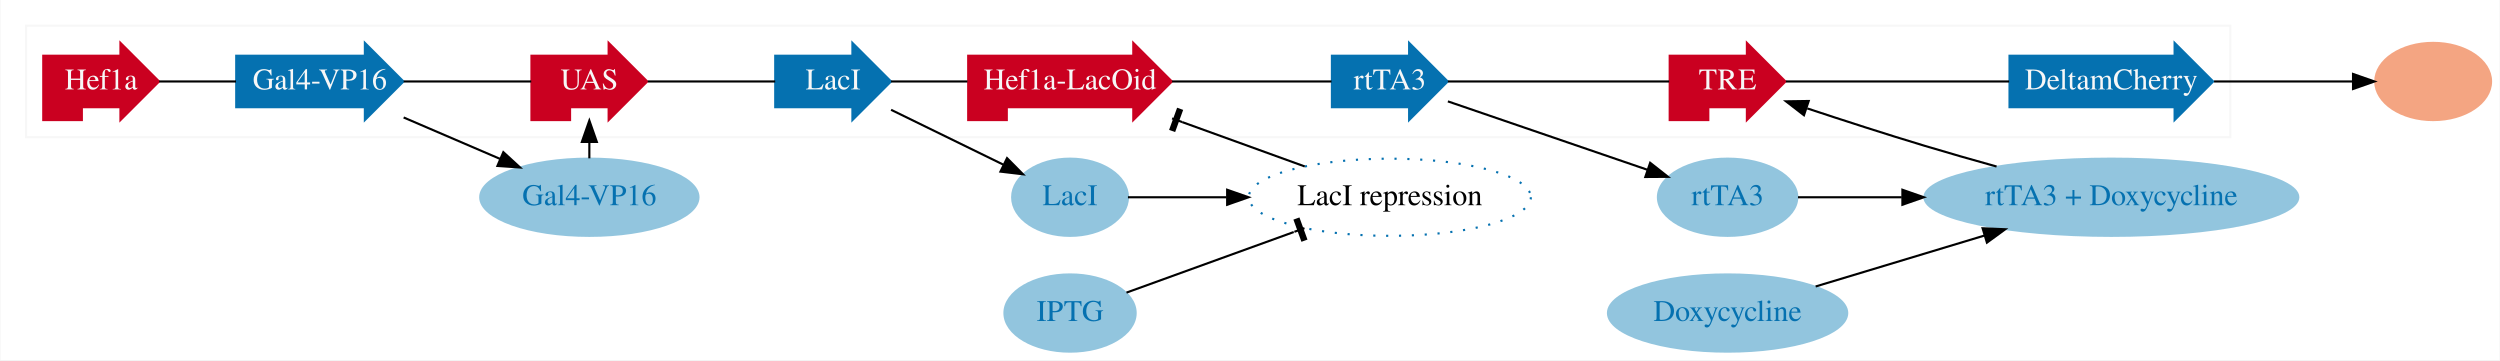
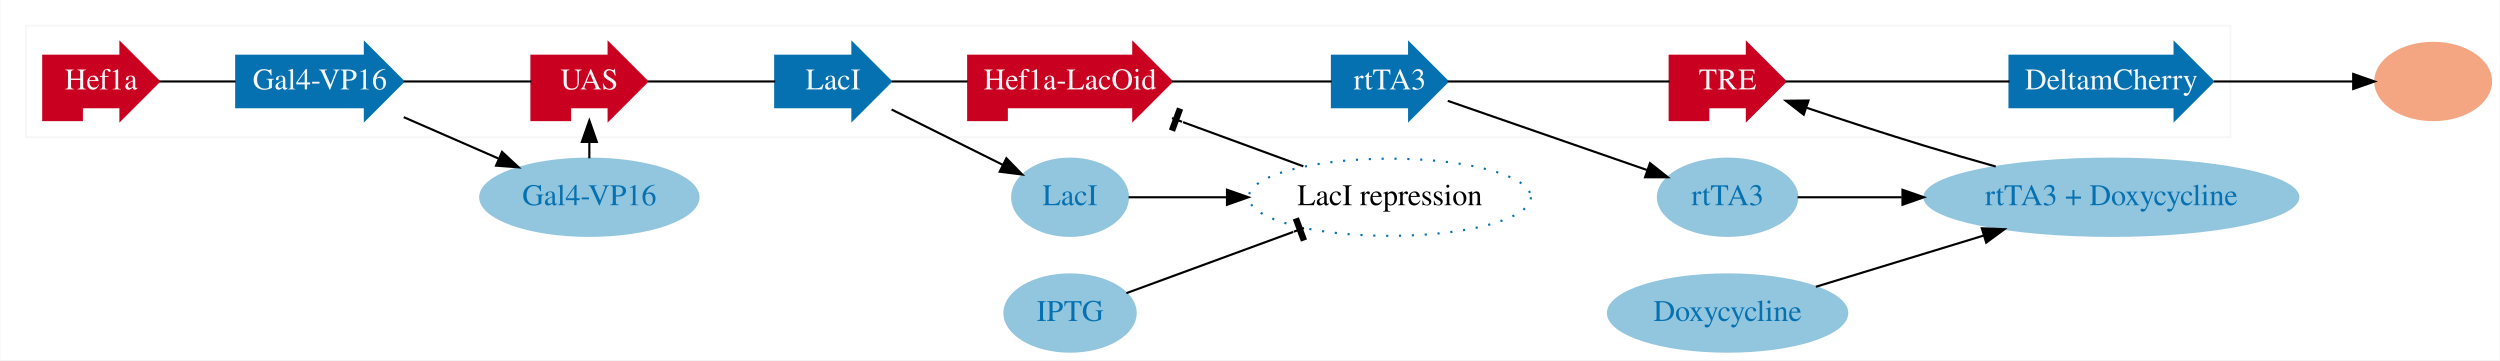
<svg xmlns="http://www.w3.org/2000/svg" width="1166pt" height="168pt" viewBox="0.00 0.00 1165.65 168.00">
  <g id="graph0" class="graph" transform="scale(1 1) rotate(0) translate(4 164)">
    <polygon fill="white" stroke="none" points="-4,4 -4,-164 1161.65,-164 1161.65,4 -4,4" />
    <g id="clust1" class="cluster">
      <polygon fill="none" stroke="#f7f7f7" points="8,-100 8,-152 1036.06,-152 1036.06,-100 8,-100" />
    </g>
    <g id="node1" class="node">
      <polygon fill="#ca0020" stroke="#ca0020" points="52,-138 16,-138 16,-108 34,-108 34,-114 52,-114 52,-108 70,-126 52,-144 52,-138" />
      <text text-anchor="middle" x="43" y="-122.3" font-family="Times,serif" font-size="14.00" fill="#f7f7f7">Hef1a</text>
    </g>
    <g id="node5" class="node">
      <polygon fill="#0571b0" stroke="#0571b0" points="166,-138 106,-138 106,-114 166,-114 166,-108 184,-126 166,-144 166,-138" />
      <text text-anchor="middle" x="145" y="-122.3" font-family="Times,serif" font-size="14.00" fill="#f7f7f7">Gal4-VP16</text>
    </g>
    <g id="edge1" class="edge">
-       <path fill="none" stroke="black" d="M70.066,-126C81.044,-126 93.935,-126 105.9,-126" />
+       <path fill="none" stroke="black" d="M70.013,-126C80.892,-126 93.758,-126 105.684,-126" />
    </g>
    <g id="node2" class="node">
      <polygon fill="#ca0020" stroke="#ca0020" points="810.574,-138 774.574,-138 774.574,-108 792.574,-108 792.574,-114 810.574,-114 810.574,-108 828.574,-126 810.574,-144 810.574,-138" />
      <text text-anchor="middle" x="801.574" y="-122.3" font-family="Times,serif" font-size="14.00" fill="#f7f7f7">TRE</text>
    </g>
    <g id="node8" class="node">
      <polygon fill="#0571b0" stroke="#0571b0" points="1010.06,-138 933.062,-138 933.062,-114 1010.06,-114 1010.06,-108 1028.06,-126 1010.06,-144 1010.06,-138" />
      <text text-anchor="middle" x="980.562" y="-122.3" font-family="Times,serif" font-size="14.00" fill="#f7f7f7">DeltamCherry</text>
    </g>
    <g id="edge7" class="edge">
-       <path fill="none" stroke="black" d="M828.759,-126C856.337,-126 899.587,-126 932.879,-126" />
+       <path fill="none" stroke="black" d="M828.689,-126C856.094,-126 899.737,-126 933.05,-126" />
    </g>
    <g id="node3" class="node">
      <polygon fill="#ca0020" stroke="#ca0020" points="279.696,-138 243.696,-138 243.696,-108 261.696,-108 261.696,-114 279.696,-114 279.696,-108 297.696,-126 279.696,-144 279.696,-138" />
      <text text-anchor="middle" x="270.696" y="-122.3" font-family="Times,serif" font-size="14.00" fill="#f7f7f7">UAS</text>
    </g>
    <g id="node6" class="node">
      <polygon fill="#0571b0" stroke="#0571b0" points="393.391,-138 357.391,-138 357.391,-114 393.391,-114 393.391,-108 411.391,-126 393.391,-144 393.391,-138" />
      <text text-anchor="middle" x="384.391" y="-122.3" font-family="Times,serif" font-size="14.00" fill="#f7f7f7">LacI</text>
    </g>
    <g id="edge3" class="edge">
-       <path fill="none" stroke="black" d="M297.928,-126C315.929,-126 339.425,-126 357.38,-126" />
+       <path fill="none" stroke="black" d="M297.883,-126C315.809,-126 339.477,-126 357.367,-126" />
    </g>
    <g id="node4" class="node">
      <polygon fill="#ca0020" stroke="#ca0020" points="524.391,-138 447.391,-138 447.391,-108 465.391,-108 465.391,-114 524.391,-114 524.391,-108 542.391,-126 524.391,-144 524.391,-138" />
      <text text-anchor="middle" x="494.891" y="-122.3" font-family="Times,serif" font-size="14.00" fill="#f7f7f7">Hef1a-LacOid</text>
    </g>
    <g id="node7" class="node">
      <polygon fill="#0571b0" stroke="#0571b0" points="653.035,-138 617.035,-138 617.035,-114 653.035,-114 653.035,-108 671.035,-126 653.035,-144 653.035,-138" />
      <text text-anchor="middle" x="644.035" y="-122.3" font-family="Times,serif" font-size="14.00" fill="#f7f7f7">rtTA3</text>
    </g>
    <g id="edge5" class="edge">
-       <path fill="none" stroke="black" d="M542.491,-126C567.043,-126 596.103,-126 616.832,-126" />
+       <path fill="none" stroke="black" d="M542.448,-126C567.034,-126 596.293,-126 616.898,-126" />
    </g>
    <g id="edge2" class="edge">
-       <path fill="none" stroke="black" d="M184.082,-126C203.396,-126 226.221,-126 243.591,-126" />
+       <path fill="none" stroke="black" d="M184.122,-126C203.43,-126 226.375,-126 243.642,-126" />
    </g>
    <g id="node14" class="node">
      <ellipse fill="#92c5de" stroke="#92c5de" cx="270.696" cy="-72" rx="50.892" ry="18" />
      <text text-anchor="middle" x="270.696" y="-68.3" font-family="Times,serif" font-size="14.00" fill="#0571b0">Gal4-VP16</text>
    </g>
    <g id="edge8" class="edge">
-       <path fill="none" stroke="black" d="M184.082,-109.21C198.388,-103.064 214.621,-96.09 229.137,-89.854" />
-       <polygon fill="black" stroke="black" points="230.583,-93.042 238.39,-85.879 227.82,-86.61 230.583,-93.042" />
+       <path fill="none" stroke="black" d="M184.122,-109.358C198.08,-103.264 213.937,-96.342 228.177,-90.125" />
+       <polygon fill="black" stroke="black" points="229.97,-93.162 237.734,-85.953 227.169,-86.746 229.97,-93.162" />
    </g>
    <g id="edge4" class="edge">
-       <path fill="none" stroke="black" d="M411.422,-126C422.156,-126 434.833,-126 447.022,-126" />
+       <path fill="none" stroke="black" d="M411.656,-126C422.318,-126 434.965,-126 447.105,-126" />
    </g>
    <g id="node12" class="node">
      <ellipse fill="#92c5de" stroke="#92c5de" cx="494.891" cy="-72" rx="27" ry="18" />
      <text text-anchor="middle" x="494.891" y="-68.3" font-family="Times,serif" font-size="14.00" fill="#0571b0">LacI</text>
    </g>
    <g id="edge10" class="edge">
-       <path fill="none" stroke="black" d="M411.422,-112.79C427.232,-105.064 447.255,-95.279 463.727,-87.229" />
-       <polygon fill="black" stroke="black" points="465.509,-90.254 472.957,-82.719 462.435,-83.965 465.509,-90.254" />
+       <path fill="none" stroke="black" d="M411.656,-112.928C427.279,-105.152 447.167,-95.255 463.47,-87.14" />
+       <polygon fill="black" stroke="black" points="465.203,-90.187 472.596,-82.598 462.084,-83.921 465.203,-90.187" />
    </g>
    <g id="edge6" class="edge">
-       <path fill="none" stroke="black" d="M671.117,-126C699.973,-126 745.397,-126 774.319,-126" />
+       <path fill="none" stroke="black" d="M671.069,-126C699.781,-126 745.71,-126 774.456,-126" />
    </g>
    <g id="node13" class="node">
      <ellipse fill="#92c5de" stroke="#92c5de" cx="801.574" cy="-72" rx="32.494" ry="18" />
      <text text-anchor="middle" x="801.574" y="-68.3" font-family="Times,serif" font-size="14.00" fill="#0571b0">rtTA3</text>
    </g>
    <g id="edge14" class="edge">
-       <path fill="none" stroke="black" d="M671.117,-116.717C696.772,-107.923 735.523,-94.64 764.13,-84.835" />
-       <polygon fill="black" stroke="black" points="765.463,-88.078 773.788,-81.525 763.193,-81.456 765.463,-88.078" />
+       <path fill="none" stroke="black" d="M671.069,-116.962C696.52,-108.125 735.501,-94.592 764.049,-84.681" />
+       <polygon fill="black" stroke="black" points="765.373,-87.926 773.672,-81.34 763.077,-81.313 765.373,-87.926" />
    </g>
    <g id="node9" class="node">
      <ellipse fill="#f4a582" stroke="#f4a582" cx="1130.65" cy="-126" rx="27" ry="18" />
    </g>
    <g id="edge18" class="edge">
-       <path fill="none" stroke="black" d="M1028.46,-126C1049.41,-126 1073.61,-126 1093.21,-126" />
-       <polygon fill="black" stroke="black" points="1093.28,-129.5 1103.28,-126 1093.28,-122.5 1093.28,-129.5" />
+       <path fill="none" stroke="black" d="M1028.42,-126C1049.39,-126 1073.75,-126 1093.31,-126" />
+       <polygon fill="black" stroke="black" points="1093.35,-129.5 1103.35,-126 1093.35,-122.5 1093.35,-129.5" />
    </g>
    <g id="node10" class="node">
      <ellipse fill="none" stroke="#0571b0" stroke-dasharray="1,5" cx="644.035" cy="-72" rx="65.789" ry="18" />
      <text text-anchor="middle" x="644.035" y="-68.3" font-family="Times,serif" font-size="14.00">LacI repression</text>
    </g>
    <g id="edge12" class="edge">
-       <path fill="none" stroke="black" d="M604.378,-86.359C586.85,-92.705 565.998,-100.255 547.218,-107.054" />
-       <polygon fill="black" stroke="black" points="545.134,-113.126 541.729,-103.724 543.61,-103.043 547.014,-112.446 545.134,-113.126" />
-       <polyline fill="none" stroke="black" points="542.491,-108.766 547.193,-107.063 " />
+       <path fill="none" stroke="black" d="M603.7,-86.436C586.473,-92.757 566.024,-100.262 547.59,-107.027" />
+       <polygon fill="black" stroke="black" points="545.11,-113.263 541.664,-103.876 543.542,-103.187 546.987,-112.574 545.11,-113.263" />
+       <polyline fill="none" stroke="black" points="542.448,-108.914 547.142,-107.191 " />
    </g>
    <g id="node11" class="node">
      <ellipse fill="#92c5de" stroke="#92c5de" cx="980.562" cy="-72" rx="87.185" ry="18" />
      <text text-anchor="middle" x="980.562" y="-68.3" font-family="Times,serif" font-size="14.00" fill="#0571b0">rtTA3 + Doxycycline</text>
    </g>
    <g id="edge16" class="edge">
-       <path fill="none" stroke="black" d="M927.021,-86.331C915.903,-89.425 904.283,-92.747 893.469,-96 875.369,-101.445 855.409,-107.906 838.729,-113.434" />
-       <polygon fill="black" stroke="black" points="837.193,-110.257 828.812,-116.739 839.406,-116.898 837.193,-110.257" />
+       <path fill="none" stroke="black" d="M926.633,-86.333C915.644,-89.427 904.158,-92.748 893.469,-96 875.301,-101.527 855.24,-108.098 838.596,-113.68" />
+       <polygon fill="black" stroke="black" points="837.08,-110.497 828.723,-117.009 839.317,-117.13 837.08,-110.497" />
    </g>
    <g id="edge11" class="edge">
-       <path fill="none" stroke="black" d="M521.9,-72C534.969,-72 551.383,-72 567.899,-72" />
-       <polygon fill="black" stroke="black" points="568.167,-75.5 578.167,-72 568.167,-68.5 568.167,-75.5" />
+       <path fill="none" stroke="black" d="M522.197,-72C535.136,-72 551.456,-72 567.881,-72" />
+       <polygon fill="black" stroke="black" points="568.092,-75.5 578.092,-72 568.092,-68.5 568.092,-75.5" />
    </g>
    <g id="edge15" class="edge">
-       <path fill="none" stroke="black" d="M834.403,-72C848.324,-72 865.351,-72 882.801,-72" />
-       <polygon fill="black" stroke="black" points="883.104,-75.5 893.104,-72 883.104,-68.5 883.104,-75.5" />
+       <path fill="none" stroke="black" d="M834.216,-72C848.097,-72 865.213,-72 882.769,-72" />
+       <polygon fill="black" stroke="black" points="883.136,-75.5 893.136,-72 883.136,-68.5 883.136,-75.5" />
    </g>
    <g id="edge9" class="edge">
      <path fill="none" stroke="black" d="M270.696,-90.141C270.696,-92.623 270.696,-95.105 270.696,-97.587" />
      <polygon fill="black" stroke="black" points="267.196,-97.79 270.696,-107.79 274.196,-97.79 267.196,-97.79" />
    </g>
    <g id="node15" class="node">
      <ellipse fill="#92c5de" stroke="#92c5de" cx="494.891" cy="-18" rx="30.595" ry="18" />
      <text text-anchor="middle" x="494.891" y="-14.3" font-family="Times,serif" font-size="14.00" fill="#0571b0">IPTG</text>
    </g>
    <g id="edge13" class="edge">
-       <path fill="none" stroke="black" d="M521.212,-27.53C542.771,-35.336 573.761,-46.556 599.217,-55.773" />
-       <polygon fill="black" stroke="black" points="604.992,-52.546 601.588,-61.949 599.707,-61.268 603.112,-51.865 604.992,-52.546" />
-       <polyline fill="none" stroke="black" points="604.23,-57.588 599.529,-55.886 " />
+       <path fill="none" stroke="black" d="M521.186,-27.283C542.524,-35.114 573.563,-46.505 598.973,-55.83" />
+       <polygon fill="black" stroke="black" points="604.759,-52.627 601.314,-62.015 599.436,-61.326 602.882,-51.938 604.759,-52.627" />
+       <polyline fill="none" stroke="black" points="603.975,-57.666 599.281,-55.943 " />
    </g>
    <g id="node16" class="node">
      <ellipse fill="#92c5de" stroke="#92c5de" cx="801.574" cy="-18" rx="55.79" ry="18" />
      <text text-anchor="middle" x="801.574" y="-14.3" font-family="Times,serif" font-size="14.00" fill="#0571b0">Doxycycline</text>
    </g>
    <g id="edge17" class="edge">
-       <path fill="none" stroke="black" d="M842.638,-30.389C865.975,-37.429 895.599,-46.367 921.406,-54.153" />
-       <polygon fill="black" stroke="black" points="920.504,-57.537 931.089,-57.074 922.526,-50.835 920.504,-57.537" />
+       <path fill="none" stroke="black" d="M842.736,-30.253C865.887,-37.317 895.405,-46.323 921.094,-54.161" />
+       <polygon fill="black" stroke="black" points="920.145,-57.531 930.731,-57.101 922.187,-50.835 920.145,-57.531" />
    </g>
  </g>
</svg>
